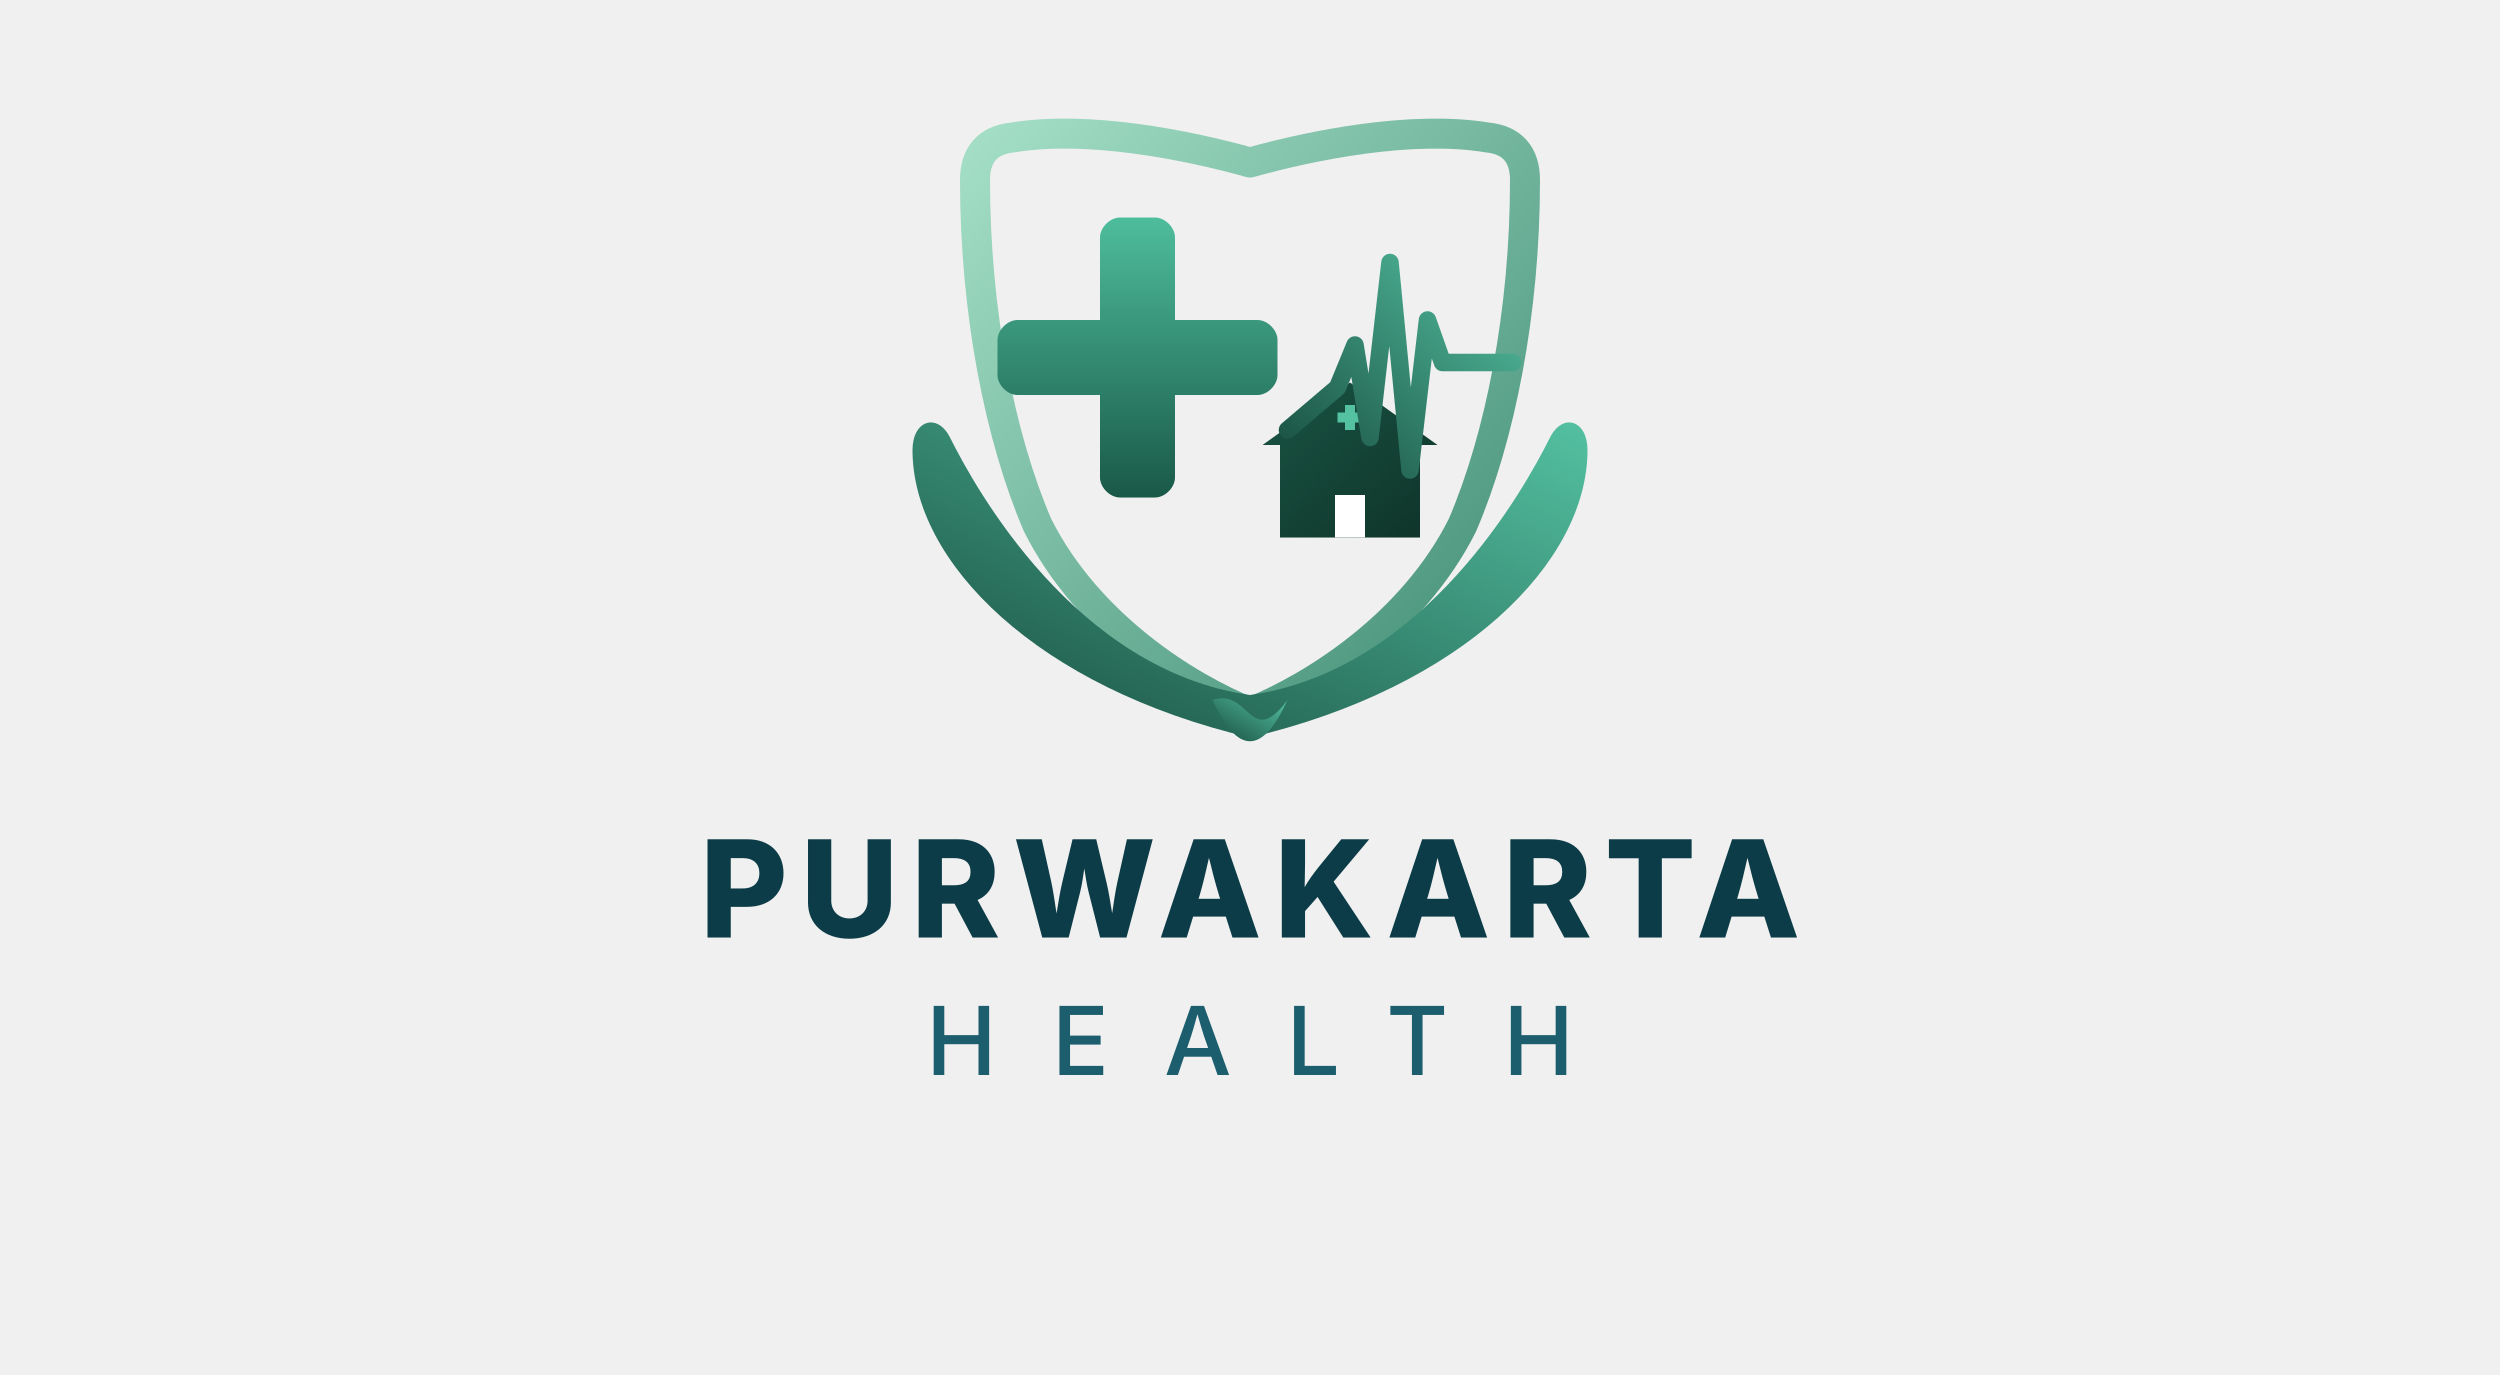
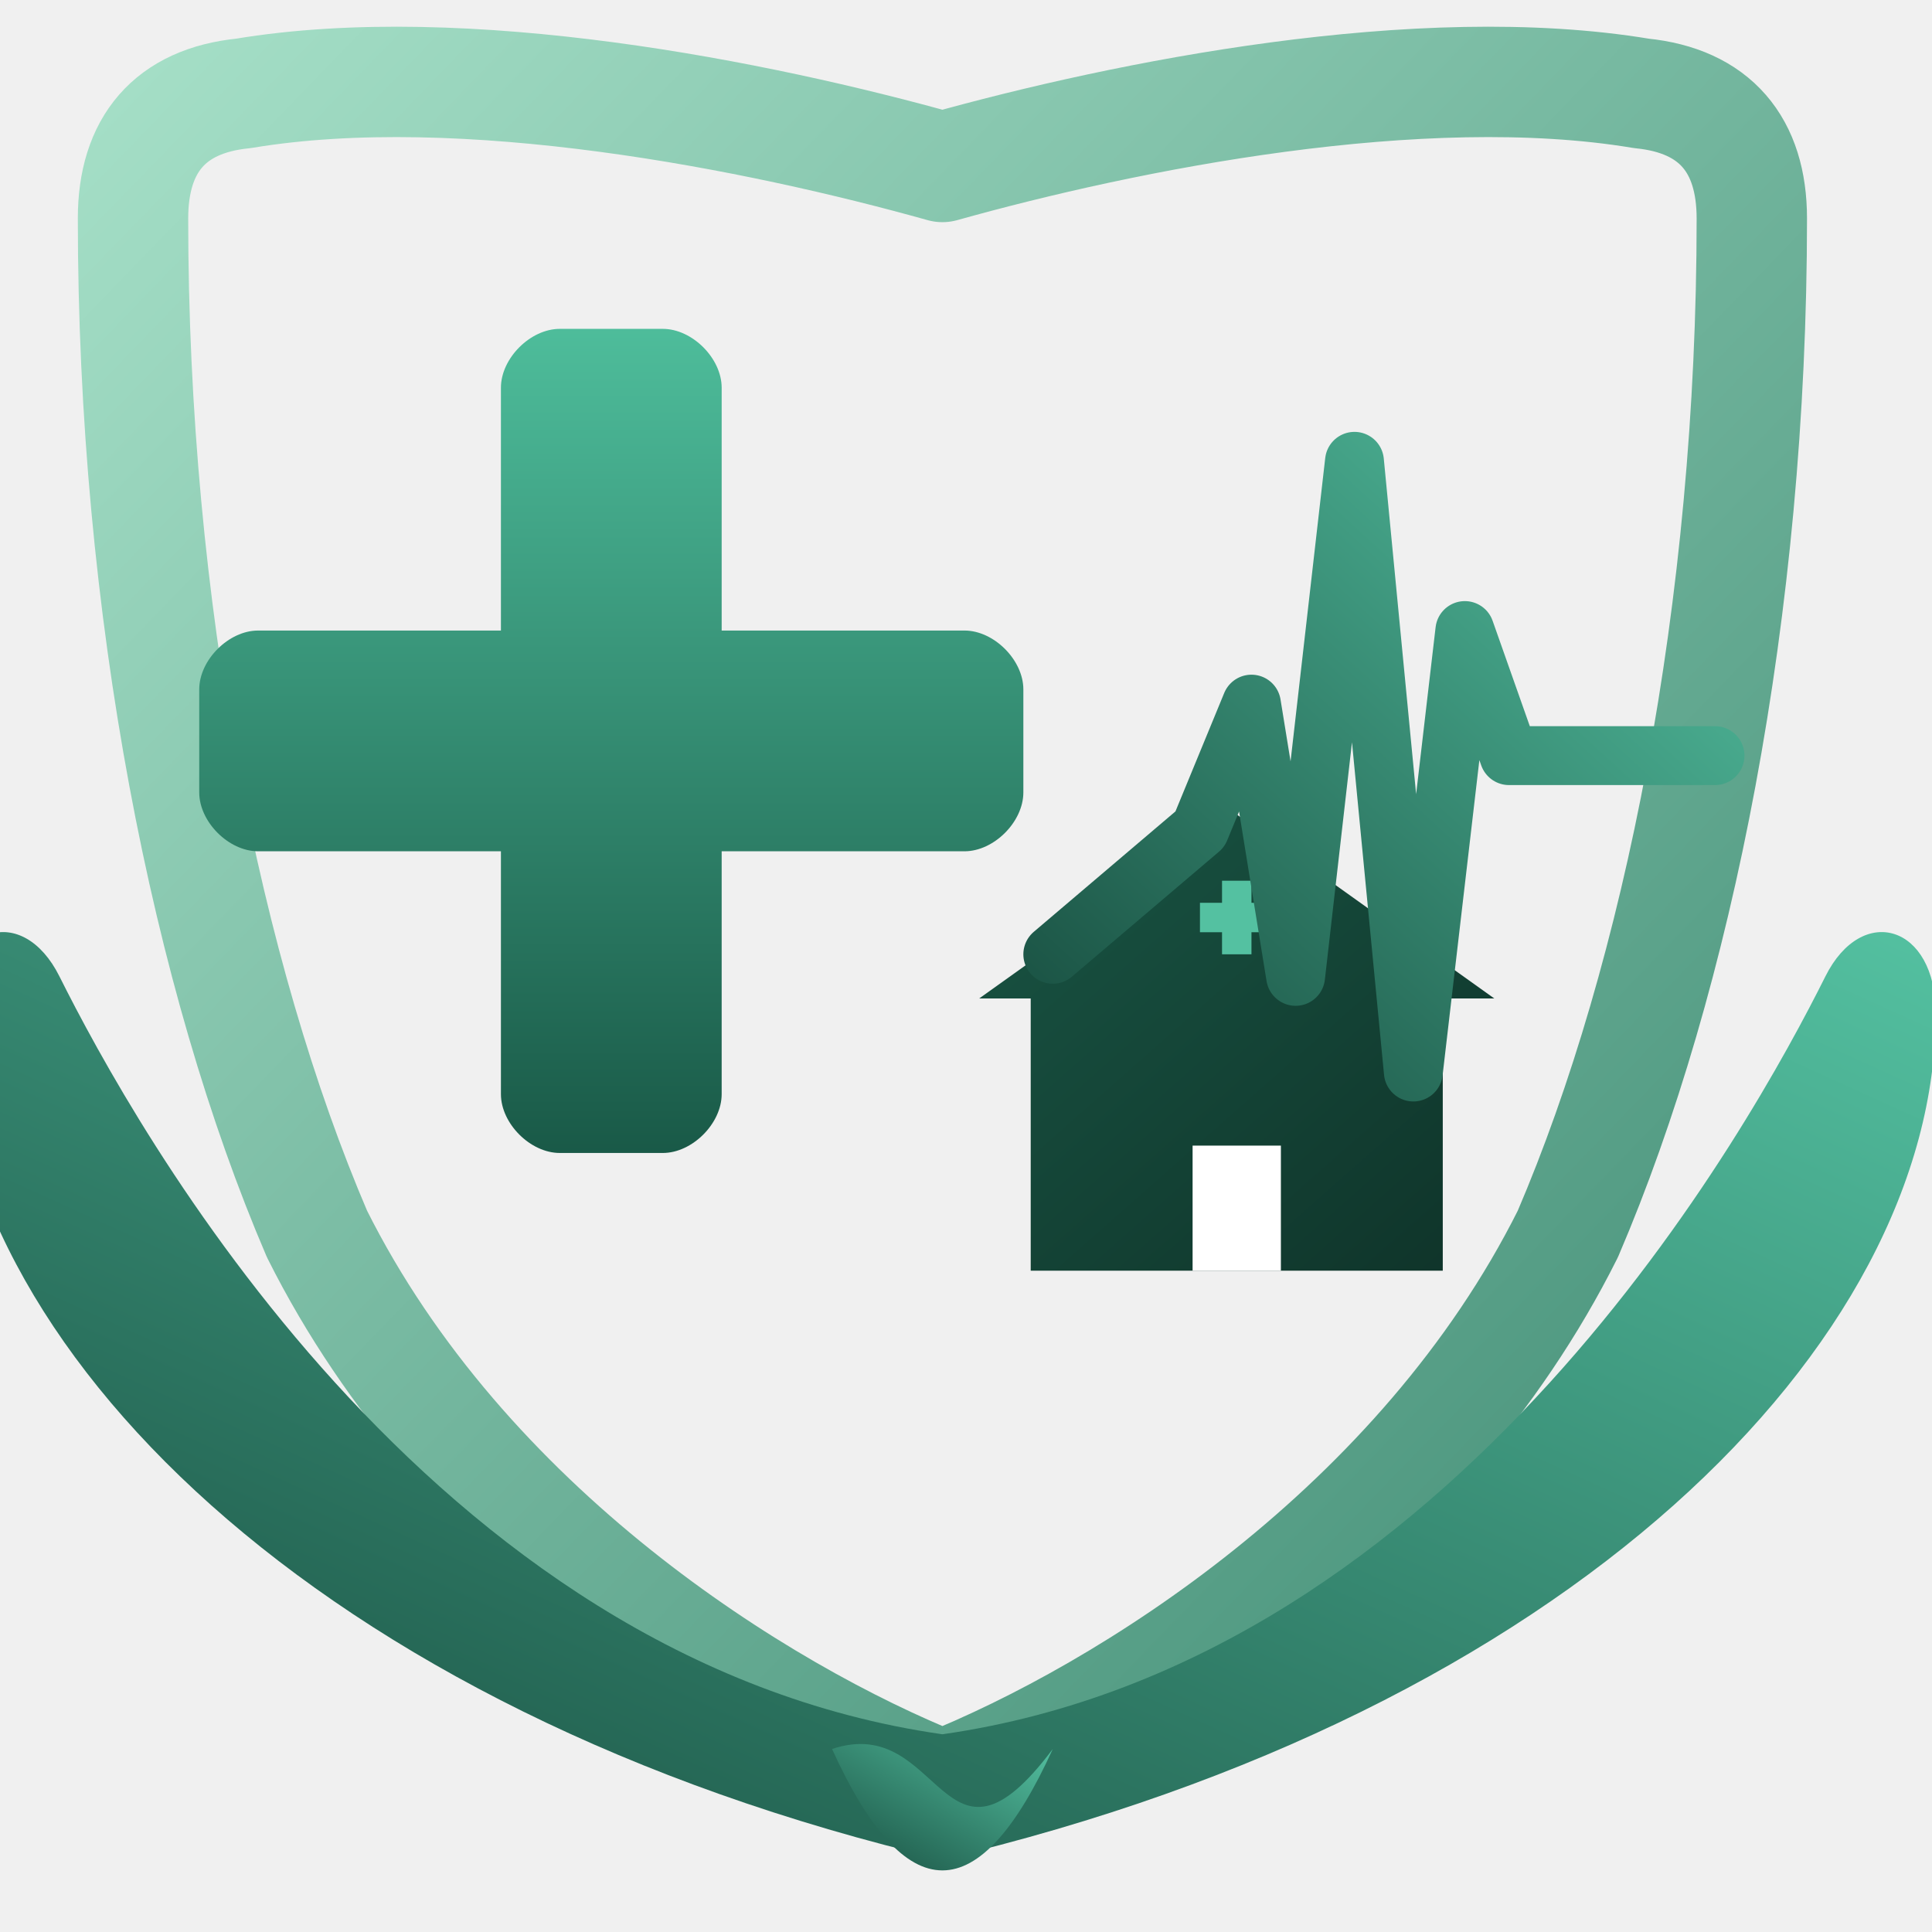
- <svg xmlns="http://www.w3.org/2000/svg" viewBox="0 0 1000 550" width="100%" height="100%">
+ <svg xmlns="http://www.w3.org/2000/svg" viewBox="0 0 512 512" width="100%" height="100%">
  <defs>
-     <linearGradient id="shieldGrad" x1="0%" y1="0%" x2="100%" y2="100%">
+     <linearGradient id="favShieldGrad" x1="0%" y1="0%" x2="100%" y2="100%">
      <stop offset="0%" stop-color="#a4dec6" />
      <stop offset="100%" stop-color="#408c74" />
    </linearGradient>
-     <linearGradient id="crossGrad" x1="0%" y1="0%" x2="0%" y2="100%">
+     <linearGradient id="favCrossGrad" x1="0%" y1="0%" x2="0%" y2="100%">
      <stop offset="0%" stop-color="#4ebd9b" />
      <stop offset="100%" stop-color="#195947" />
    </linearGradient>
-     <linearGradient id="swooshGrad" x1="0%" y1="100%" x2="100%" y2="0%">
+     <linearGradient id="favSwooshGrad" x1="0%" y1="100%" x2="100%" y2="0%">
      <stop offset="0%" stop-color="#184e40" />
      <stop offset="100%" stop-color="#54c1a1" />
    </linearGradient>
-     <linearGradient id="houseGrad" x1="0%" y1="0%" x2="100%" y2="100%">
+     <linearGradient id="favHouseGrad" x1="0%" y1="0%" x2="100%" y2="100%">
      <stop offset="0%" stop-color="#195544" />
      <stop offset="100%" stop-color="#0f3329" />
    </linearGradient>
  </defs>
  <rect width="100%" height="100%" fill="none" />
-   <g transform="translate(0, -10)">
-     <path d="M 500,75               C 525,68 565,60 595,65               C 605,66 610,72 610,82               C 610,135 600,185 585,220               C 565,260 525,285 500,295               C 475,285 435,260 415,220               C 400,185 390,135 390,82               C 390,72 395,66 405,65               C 435,60 475,68 500,75 Z" fill="none" stroke="url(#shieldGrad)" stroke-width="12" stroke-linejoin="round" stroke-linecap="round" />
-     <path d="M 440,105               C 440,101 444,97 448,97               H 462               C 466,97 470,101 470,105               V 138               H 503               C 507,138 511,142 511,146               V 160               C 511,164 507,168 503,168               H 470               V 201               C 470,205 466,209 462,209               H 448               C 444,209 440,205 440,201               V 168               H 407               C 403,168 399,164 399,160               V 146               C 399,142 403,138 407,138               H 440               Z" fill="url(#crossGrad)" />
-     <path d="M 505,188 L 540,163 L 575,188 L 568,188 V 225 H 512 V 188 Z" fill="url(#houseGrad)" />
-     <path d="M 538,172 H 542 V 182 H 538 Z" fill="#54c1a1" />
-     <path d="M 535,175 H 545 V 179 H 535 Z" fill="#54c1a1" />
-     <path d="M 534,208 H 546 V 225 H 534 Z" fill="#ffffff" />
-     <path d="M 515,182               L 535,165               L 542,148               L 548,185               L 556,115               L 564,198               L 571,138               L 577,155               L 605,155" fill="none" stroke="url(#swooshGrad)" stroke-width="7" stroke-linecap="round" stroke-linejoin="round" />
-     <path d="M 365,190               C 365,235 415,285 500,305               C 585,285 635,235 635,190               C 635,178 625,175 620,185               C 610,205 570,278 500,288               C 430,278 390,205 380,185               C 375,175 365,178 365,190 Z" fill="url(#swooshGrad)" />
-     <path d="M 485,290 C 500,285 500,310 515,290 C 505,312 495,312 485,290 Z" fill="url(#swooshGrad)" />
-     <text x="500" y="385" font-family="system-ui, -apple-system, 'Inter', 'Montserrat', 'Segoe UI', sans-serif" font-weight="800" font-size="54" fill="#0c3c47" text-anchor="middle" letter-spacing="5">PURWAKARTA</text>
-     <text x="500" y="440" font-family="system-ui, -apple-system, 'Inter', 'Segoe UI', sans-serif" font-weight="500" font-size="38" fill="#1c5e6e" text-anchor="middle" letter-spacing="22">HEALTH</text>
+   <g transform="translate(6, 15) scale(1.95)">
+     <path d="M 125,15               C 150,8 190,0 220,5               C 230,6 235,12 235,22               C 235,75 225,125 210,160               C 190,200 150,225 125,235               C 100,225 60,200 40,160               C 25,125 15,75 15,22               C 15,12 20,6 30,5               C 60,0 100,8 125,15 Z" fill="none" stroke="url(#favShieldGrad)" stroke-width="15" stroke-linejoin="round" stroke-linecap="round" />
+     <path d="M 65,45               C 65,41 69,37 73,37               H 87               C 91,37 95,41 95,45               V 78               H 128               C 132,78 136,82 136,86               V 100               C 136,104 132,108 128,108               H 95               V 141               C 95,145 91,149 87,149               H 73               C 69,149 65,145 65,141               V 108               H 32               C 28,108 24,104 24,100               V 86               C 24,82 28,78 32,78               H 65               Z" fill="url(#favCrossGrad)" />
+     <path d="M 130,128 L 165,103 L 200,128 L 193,128 V 165 H 137 V 128 Z" fill="url(#favHouseGrad)" />
+     <path d="M 163,112 H 167 V 122 H 163 Z" fill="#54c1a1" />
+     <path d="M 160,115 H 170 V 119 H 160 Z" fill="#54c1a1" />
+     <path d="M 159,148 H 171 V 165 H 159 Z" fill="#ffffff" />
+     <path d="M 140,122               L 160,105               L 167,88               L 173,125               L 181,55               L 189,138               L 196,78               L 202,95               L 230,95" fill="none" stroke="url(#favSwooshGrad)" stroke-width="8" stroke-linecap="round" stroke-linejoin="round" />
+     <path d="M -10,130               C -10,175 40,225 125,245               C 210,225 260,175 260,130               C 260,118 250,115 245,125               C 235,145 195,218 125,228               C 55,218 15,145 5,125               C 0,115 -10,118 -10,130 Z" fill="url(#favSwooshGrad)" />
+     <path d="M 110,230 C 125,225 125,250 140,230 C 130,252 120,252 110,230 Z" fill="url(#favSwooshGrad)" />
  </g>
</svg>
